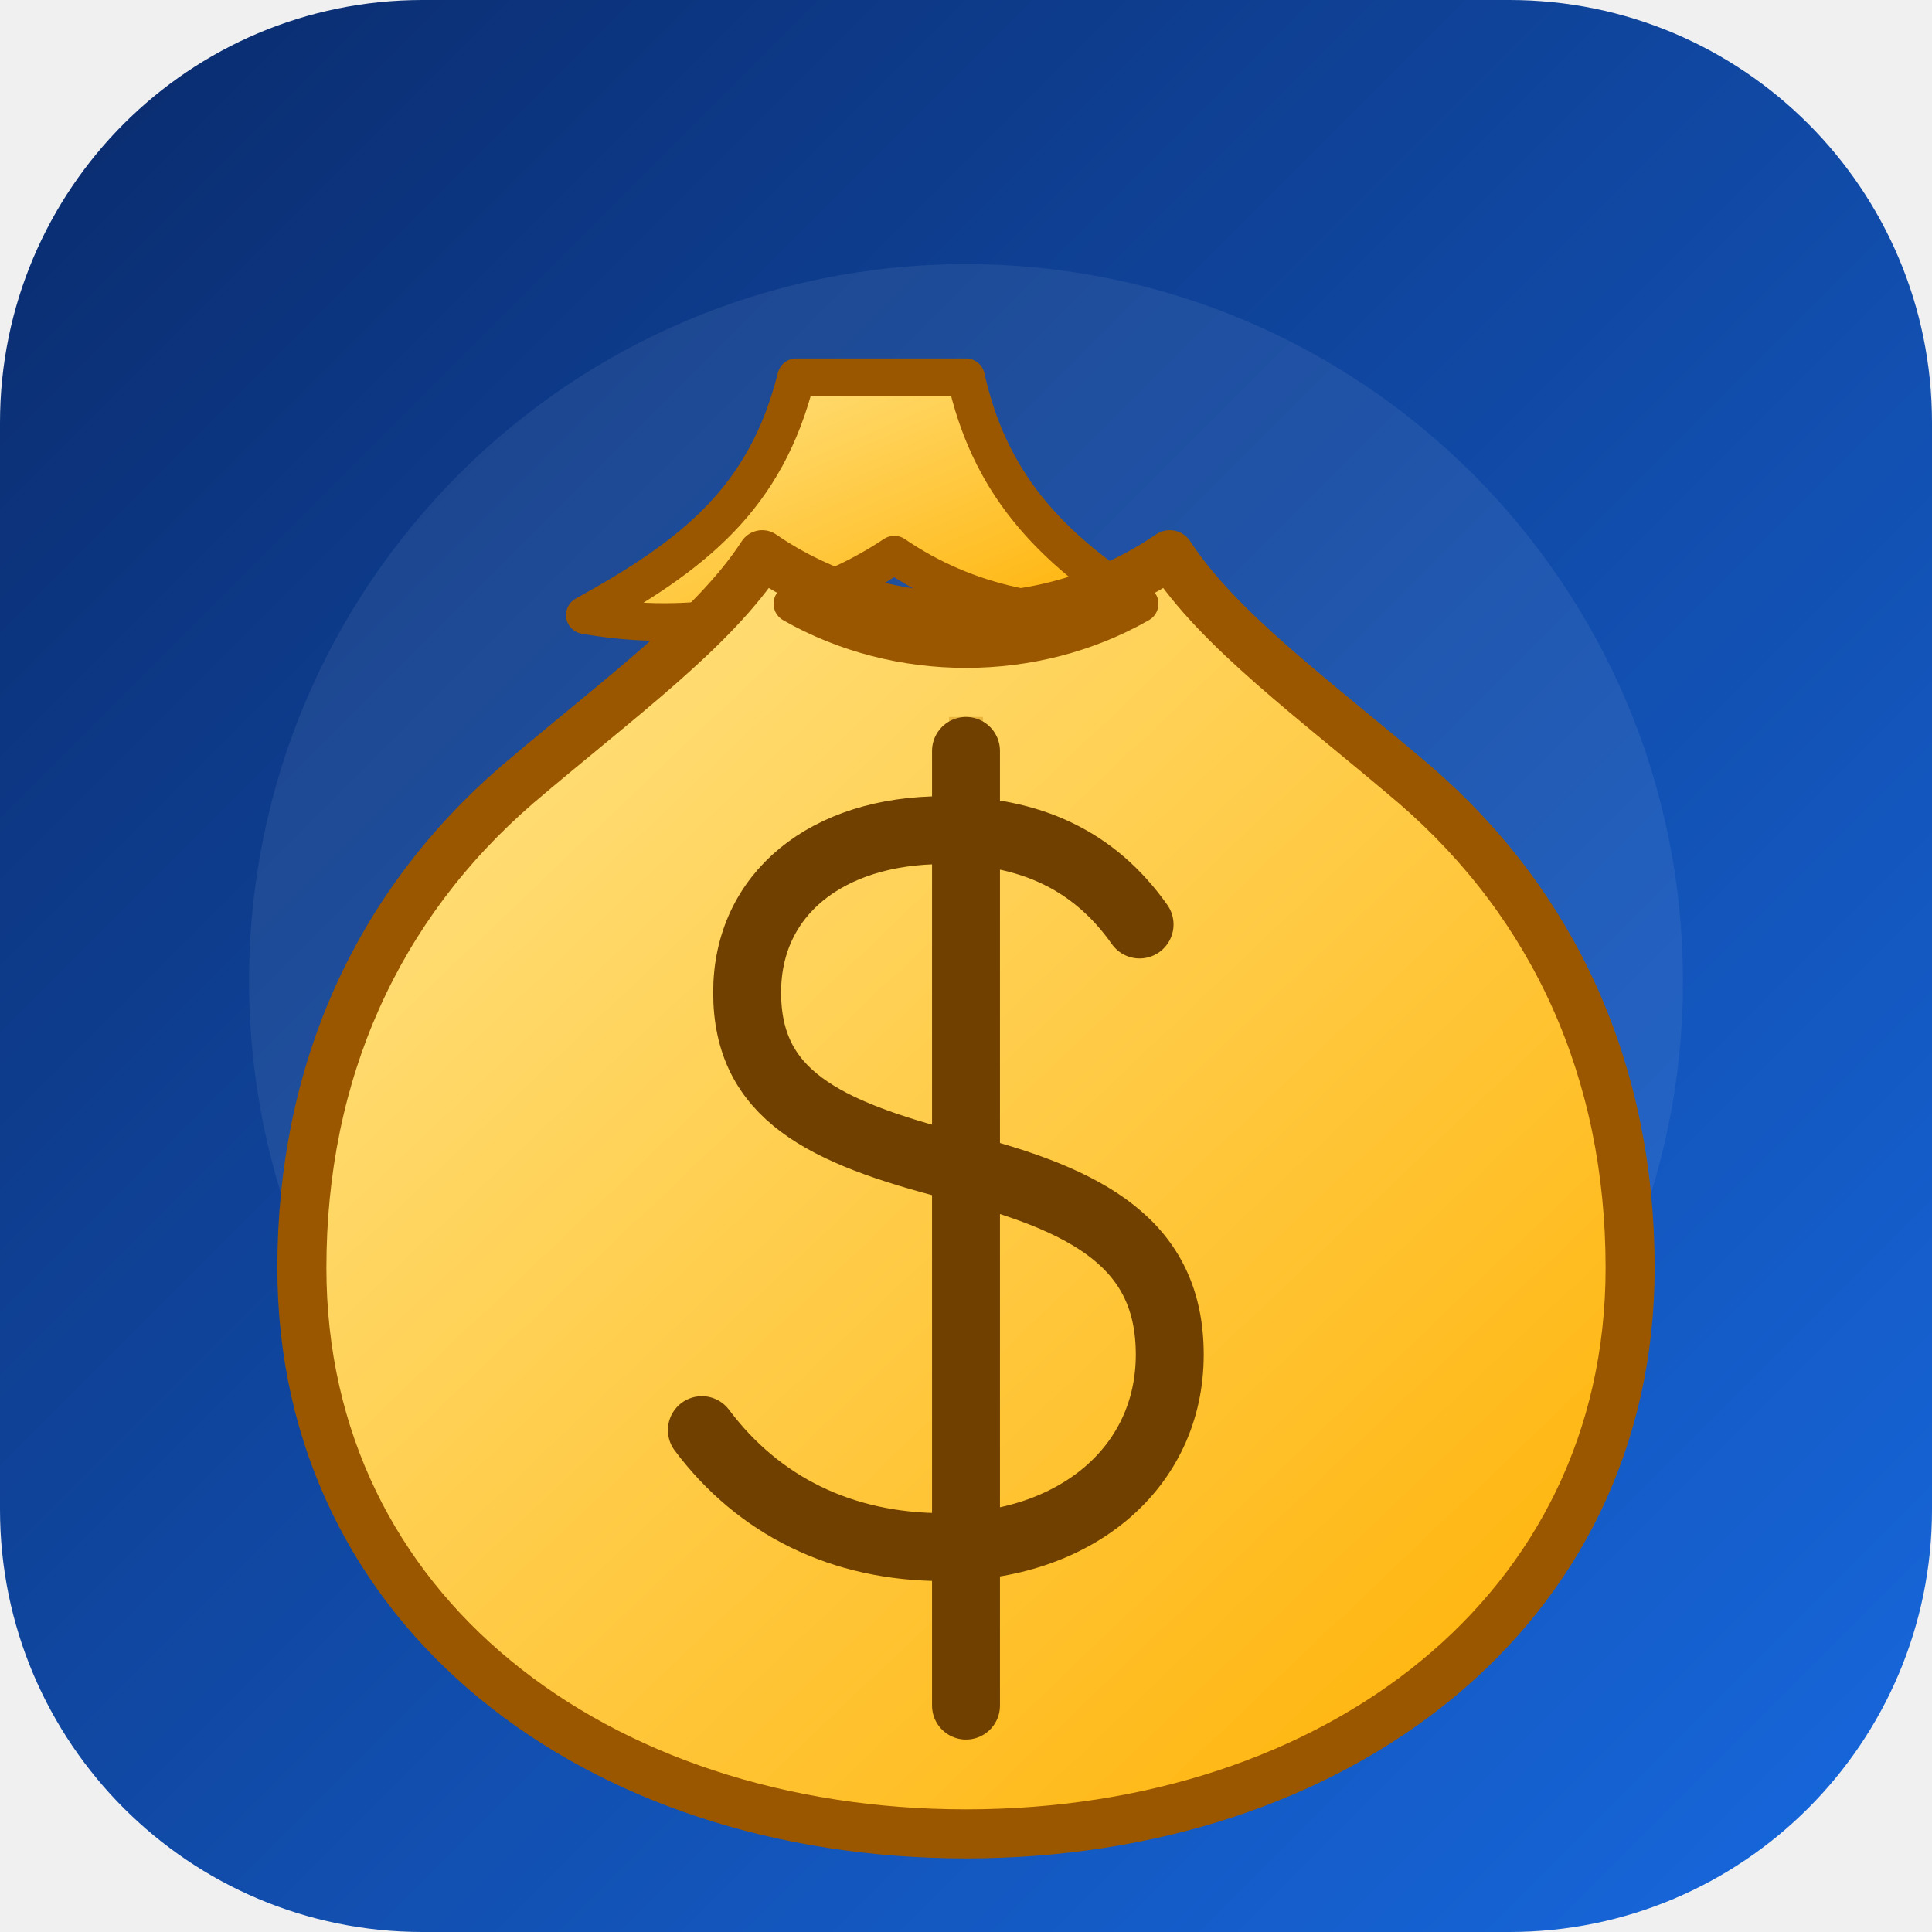
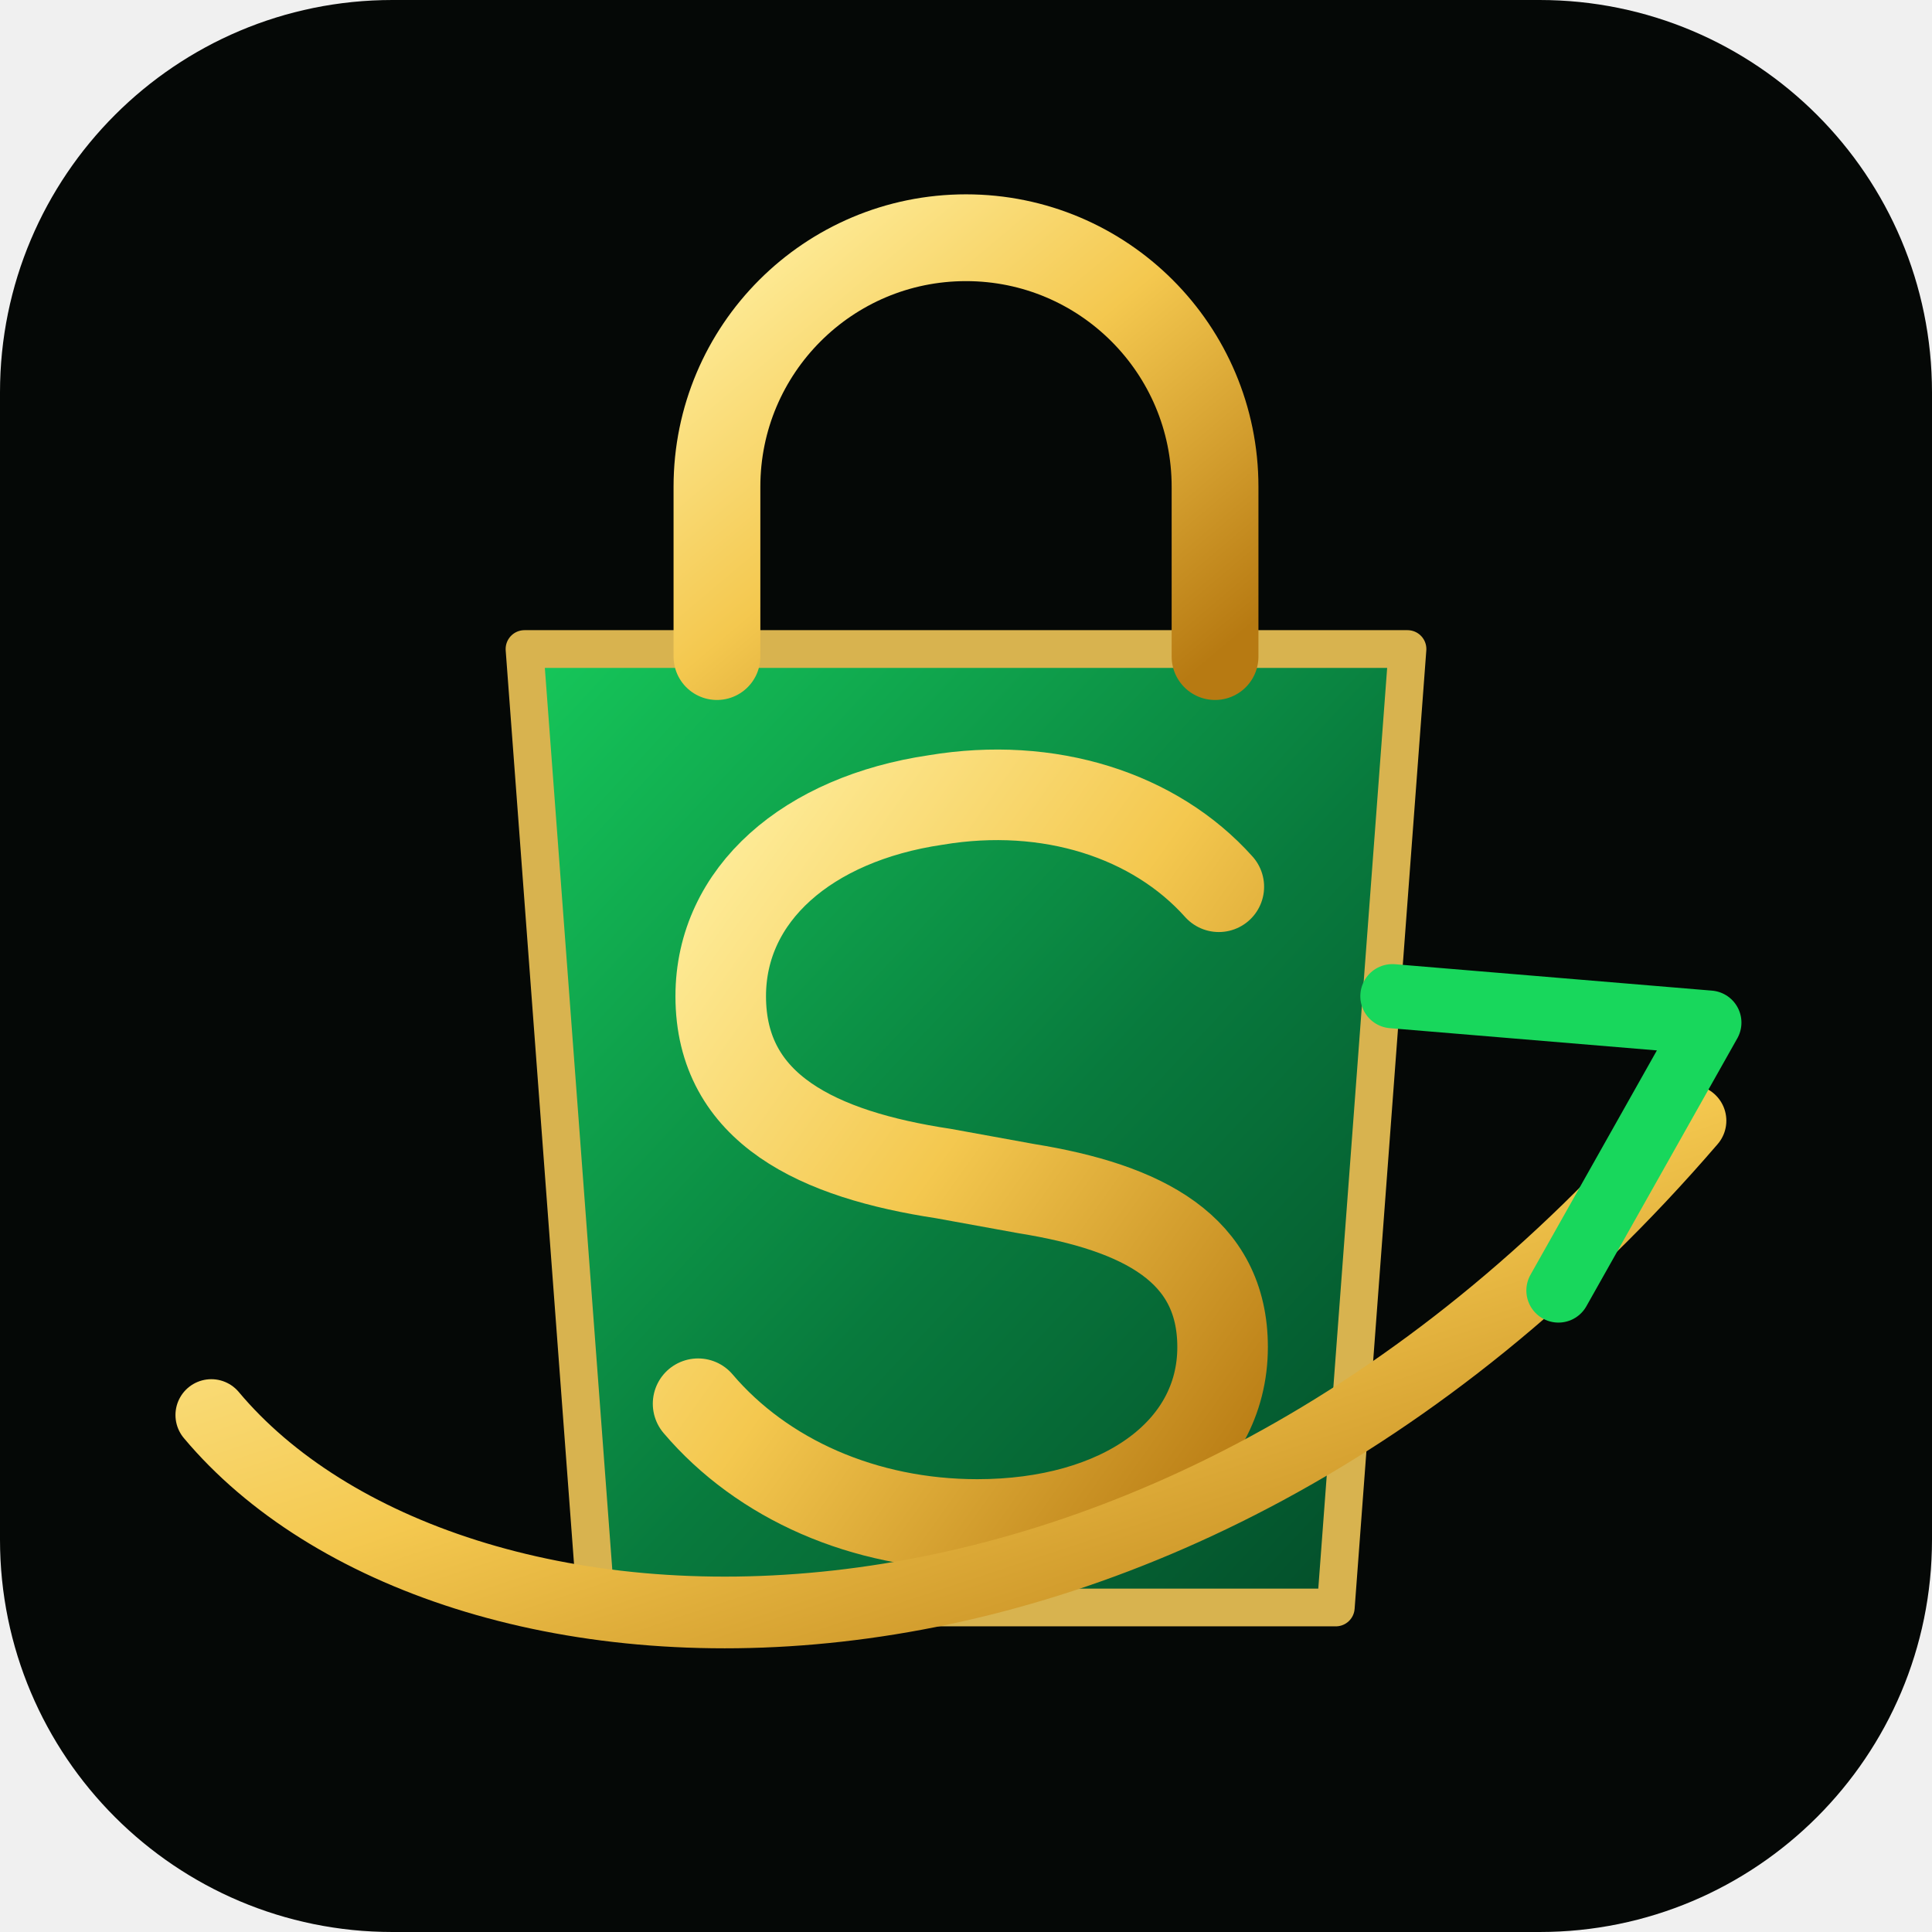
<svg xmlns="http://www.w3.org/2000/svg" viewBox="0 0 512 512">
  <defs>
-     <linearGradient id="bg" x1="0" y1="0" x2="1" y2="1">
-       <stop offset="0" stop-color="#0A2A6B" />
-       <stop offset="1" stop-color="#1769E0" />
+     <linearGradient id="green" x1="0" y1="0" x2="1" y2="1">
+       <stop offset="0" stop-color="#16c85a" />
+       <stop offset=".55" stop-color="#087a3d" />
+       <stop offset="1" stop-color="#034b29" />
    </linearGradient>
    <linearGradient id="gold" x1="0" y1="0" x2="1" y2="1">
-       <stop offset="0" stop-color="#FFE58A" />
-       <stop offset="1" stop-color="#FFB000" />
+       <stop offset="0" stop-color="#fff0a1" />
+       <stop offset=".48" stop-color="#f4c84f" />
+       <stop offset="1" stop-color="#b77a12" />
    </linearGradient>
  </defs>
-   <rect width="512" height="512" rx="112" fill="url(#bg)" />
-   <circle cx="256" cy="260" r="190" fill="#fff" opacity=".07" />
-   <path d="M211 100c-8 32-27 47-56 63 28 5 58 0 82-16 19 13 42 18 68 15-28-17-43-35-49-62z" fill="url(#gold)" stroke="#9A5700" stroke-width="10" stroke-linejoin="round" />
-   <path d="M202 147c-13 20-38 38-65 61-37 32-57 76-57 128 0 91 78 150 176 150s176-59 176-150c0-52-20-96-57-128-27-23-52-41-65-61-32 22-76 22-108 0z" fill="url(#gold)" stroke="#9A5700" stroke-width="13" stroke-linejoin="round" />
-   <path d="M256 190v250" stroke="#C47A00" stroke-width="9" opacity=".35" />
-   <path d="M302 245c-12-17-29-25-52-25-31 0-52 17-52 43 0 27 20 37 55 46 36 9 57 21 57 50 0 30-25 51-60 51-27 0-49-11-64-31" fill="none" stroke="#704000" stroke-width="18" stroke-linecap="round" />
-   <path d="M256 199v253" stroke="#704000" stroke-width="18" stroke-linecap="round" />
-   <path d="M210 160c28 16 64 16 92 0" fill="none" stroke="#9A5700" stroke-width="10" stroke-linecap="round" />
+   <rect width="512" height="512" rx="104" fill="#050806" />
+   <path d="M139 172h234l-19 254H158z" fill="url(#green)" stroke="#d8b34f" stroke-width="10" stroke-linejoin="round" />
+   <path d="M190 174v-45a66 66 0 0 1 132 0v45" fill="none" stroke="url(#gold)" stroke-width="23" stroke-linecap="round" />
+   <path d="M323 235c-17-19-45-28-75-23-34 5-57 25-57 52 0 30 26 42 59 47l22 4c31 5 52 16 52 42 0 28-27 47-65 47-30 0-57-12-74-32" fill="none" stroke="url(#gold)" stroke-width="24" stroke-linecap="round" />
+   <path d="M56 375c62 74 250 87 392-78" fill="none" stroke="url(#gold)" stroke-width="19" stroke-linecap="round" />
+   <path d="M369 264l84 7-40 71" fill="none" stroke="#18d75c" stroke-width="17" stroke-linecap="round" stroke-linejoin="round" />
</svg>
